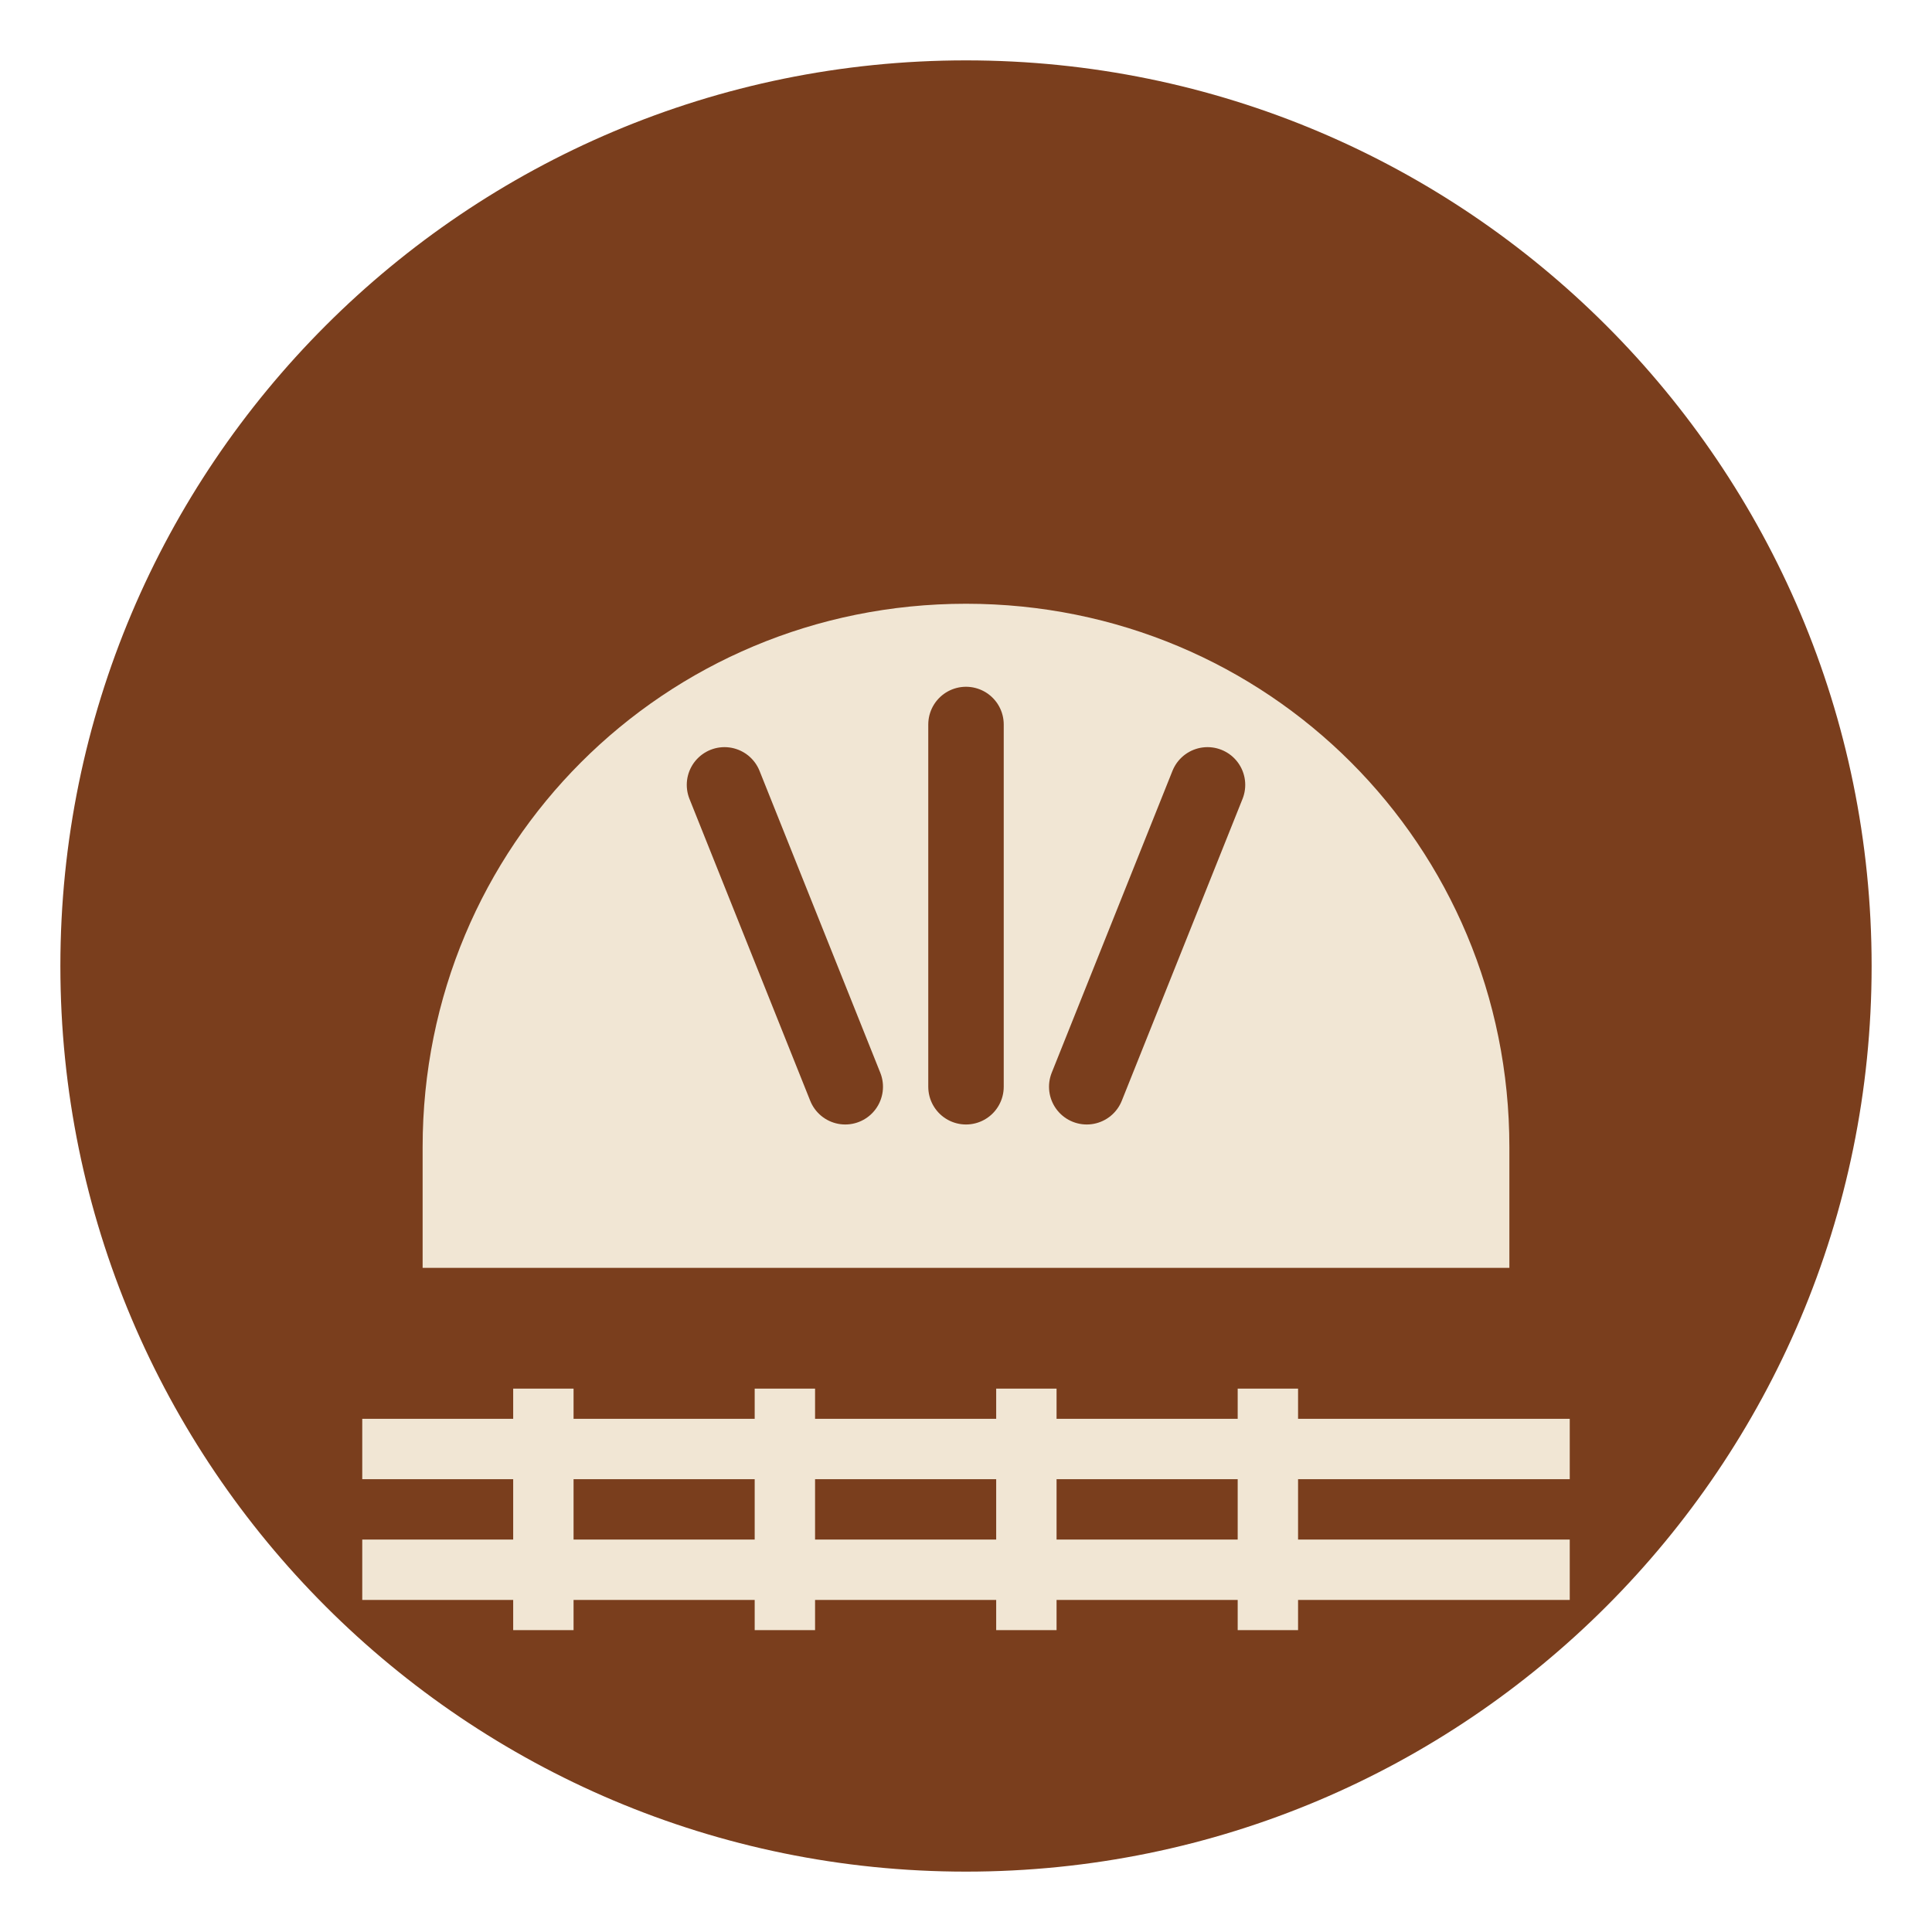
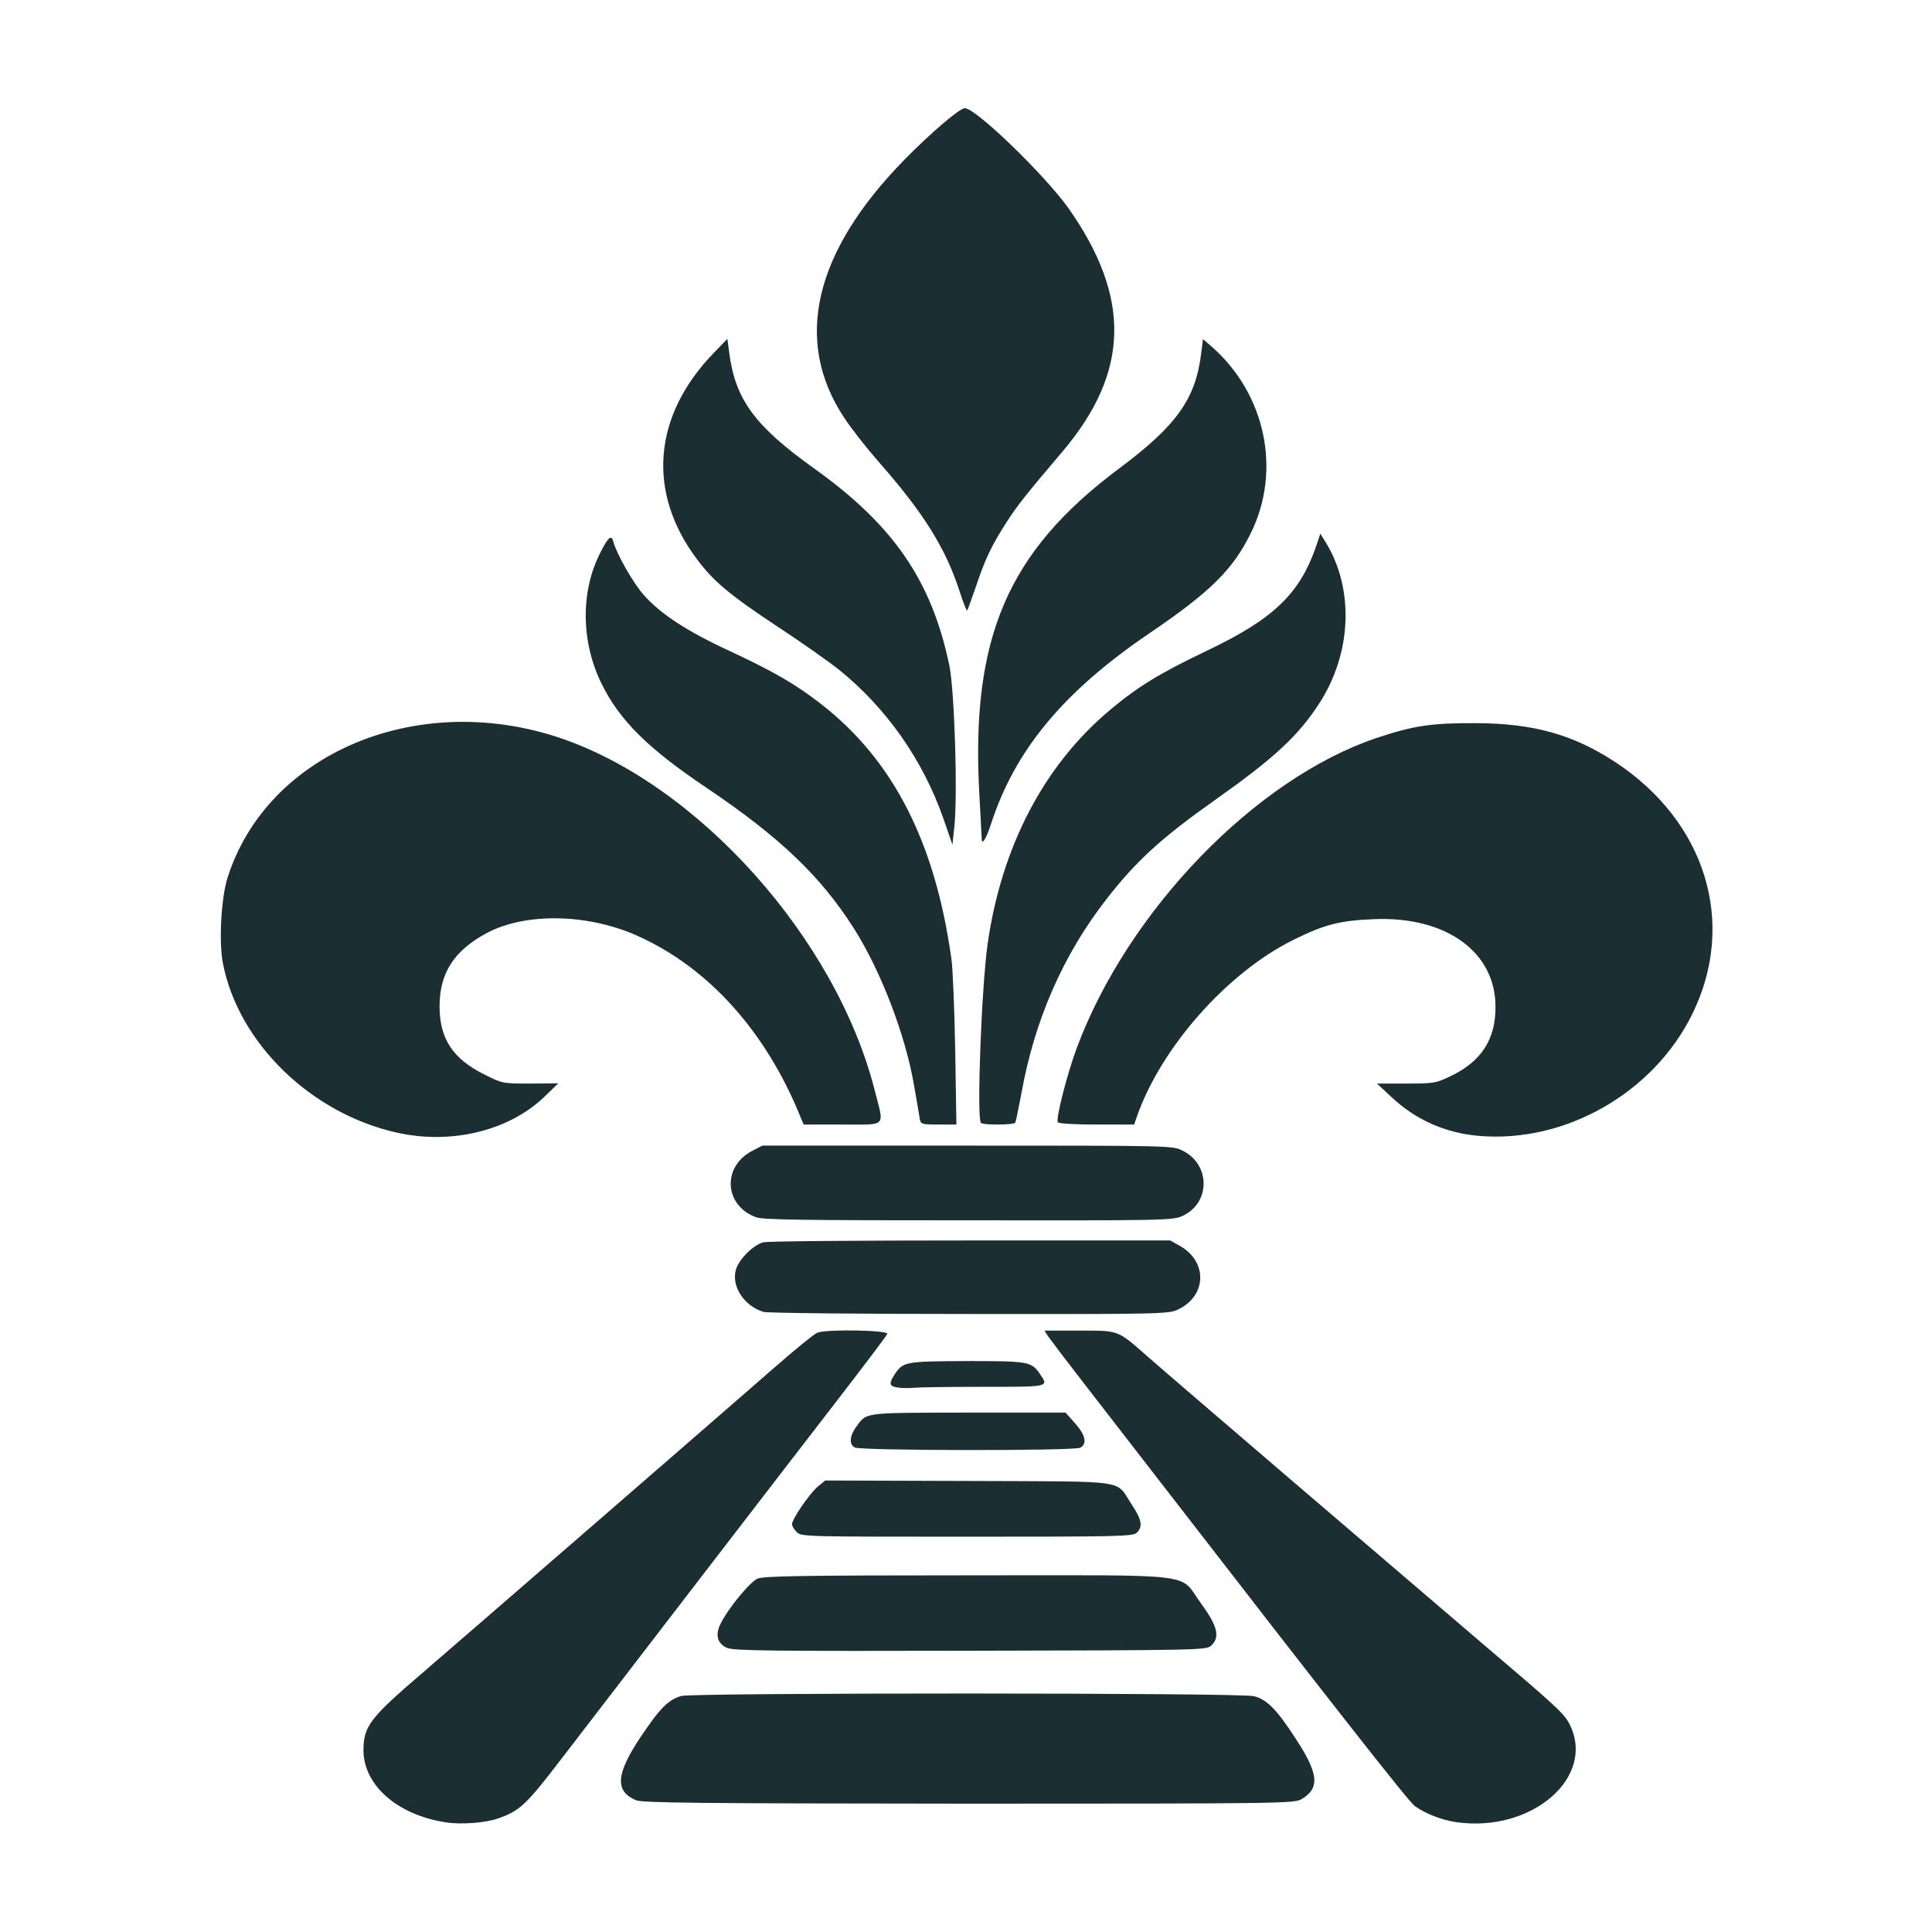
- <svg xmlns="http://www.w3.org/2000/svg" viewBox="0 0 64 64">
-   <circle cx="32" cy="32" r="30" fill="#7a3e1d" />
-   <path d="M14 38c0-10 8-18 18-18s18 8 18 18v4H14z" fill="#f1e6d4" />
-   <path d="M24 26l4 10M32 24v12M40 26l-4 10" stroke="#7a3e1d" stroke-width="2.5" stroke-linecap="round" />
-   <path d="M12 48h40M12 52h40" stroke="#f1e6d4" stroke-width="2" />
-   <path d="M18 46v8M26 46v8M34 46v8M42 46v8" stroke="#f1e6d4" stroke-width="2" />
+ <svg xmlns="http://www.w3.org/2000/svg" viewBox="0 0 825 825">
+   <style>path{fill:#1b2e31}@media (prefers-color-scheme:dark){path{fill:#f1ebe0}}</style>
+   <path transform="translate(92.2 44.2)" d="M98.4 734.0C77.5 730.9 63.0 718.1 63.0 703.1C63.1 692.9 65.6 689.5 88.5 669.9C113.1 648.7 205.1 568.9 238.0 540.2C247.0 532.3 255.5 525.4 256.8 524.9C260.9 523.3 287.3 523.8 286.7 525.4C286.4 526.2 276.1 539.8 263.9 555.6C251.6 571.5 223.6 607.9 201.6 636.5C179.6 665.1 155.2 696.9 147.2 707.3C132.5 726.5 129.7 729.1 120.5 732.3C115.2 734.2 104.7 735.0 98.4 734.0ZM529.7 733.9C523.5 733.0 516.7 730.4 511.9 727.0C509.3 725.1 476.8 683.7 405.5 591.5C394.0 576.6 378.4 556.5 370.8 546.7C363.2 536.9 356.3 527.8 355.4 526.5L353.8 524.0L368.6 524.0C385.9 524.0 384.8 523.6 398.0 535.2C408.8 544.7 504.1 626.3 539.5 656.5C572.7 684.7 575.7 687.5 578.0 692.0C589.5 714.6 562.0 738.5 529.7 733.9ZM179.3 724.5C170.3 720.6 170.8 713.4 181.3 697.6C189.7 685.1 193.2 681.6 198.8 680.0C204.0 678.6 438.1 678.6 443.3 680.1C448.9 681.6 453.0 685.8 461.0 698.1C470.9 713.2 471.5 719.3 463.7 724.0C460.6 725.9 457.4 726.0 321.5 726.0C205.5 725.9 182.0 725.7 179.3 724.5ZM218.3 659.5C214.2 657.7 213.1 654.0 215.4 649.4C218.4 643.0 228.0 631.3 231.3 629.9C233.9 628.8 250.6 628.5 321.5 628.5C422.1 628.5 410.8 627.1 420.8 640.7C427.8 650.3 428.9 655.0 424.9 658.6C422.9 660.4 419.5 660.5 322.1 660.7C237.4 660.9 221.0 660.7 218.3 659.5ZM248.0 610.0C246.9 608.9 246.0 607.4 246.0 606.7C246.0 604.5 253.4 593.7 256.9 590.7L260.2 588.0L321.5 588.2C391.4 588.5 383.8 587.4 391.1 598.3C395.4 604.8 395.9 607.8 393.2 610.3C391.5 611.9 385.0 612.0 320.7 612.0C251.3 612.0 250.0 612.0 248.0 610.0ZM272.8 573.9C270.3 572.5 270.6 569.0 273.4 565.1C278.1 558.8 275.7 559.1 321.2 559.0L362.8 559.0L366.9 563.6C371.4 568.7 372.1 572.3 369.1 574.0C366.4 575.4 275.2 575.3 272.8 573.9ZM291.2 548.3C287.5 547.8 287.2 546.7 289.9 542.6C293.4 537.3 294.5 537.1 320.7 537.0C346.9 537.0 348.2 537.2 351.8 542.4C355.7 548.1 356.3 548.0 327.8 548.0C313.3 548.0 299.9 548.2 298.0 548.4C296.1 548.6 293.0 548.6 291.2 548.3ZM233.8 516.0C225.6 513.5 220.1 505.2 222.0 498.1C223.2 493.7 229.3 487.5 233.7 486.3C235.3 485.8 275.0 485.5 322.0 485.5L407.5 485.5L411.8 487.9C423.7 494.8 423.0 509.4 410.6 515.1C406.7 516.9 402.2 517.0 321.5 516.9C274.8 516.9 235.3 516.5 233.8 516.0ZM230.7 475.6C217.1 470.7 216.0 454.1 228.9 447.3L233.3 445.0L320.8 445.0C407.5 445.0 408.4 445.0 412.7 447.1C424.8 453.0 424.8 469.6 412.6 475.1C408.7 476.9 404.2 477.0 321.5 476.9C250.7 476.9 233.8 476.7 230.7 475.6ZM538.9 440.8C524.7 439.5 512.2 433.9 501.8 424.1L495.8 418.5L508.1 418.5C519.9 418.5 520.8 418.4 527.1 415.4C540.2 409.2 546.4 399.8 546.4 386.0C546.6 362.4 525.4 347.0 494.5 348.3C479.9 348.9 473.6 350.5 460.4 357.0C432.0 370.9 403.5 403.1 393.2 432.8L392.1 436.0L376.1 436.0C366.6 436.0 359.9 435.6 359.5 435.0C358.6 433.5 363.5 414.3 367.6 403.3C389.5 344.6 443.8 288.5 495.4 271.0C511.3 265.7 518.9 264.5 538.0 264.6C562.6 264.7 579.5 269.4 597.5 281.2C636.2 306.6 649.5 349.9 630.5 388.7C613.9 422.6 575.9 444.2 538.9 440.8ZM77.5 439.5C40.7 431.4 9.6 401.2 3.0 367.2C1.2 358.1 2.2 339.3 5.0 330.5C21.8 277.7 85.3 250.7 146.0 270.6C205.5 290.2 264.9 356.4 281.4 421.7C285.4 437.4 286.8 436.0 267.5 436.0L251.0 436.0L249.8 433.2C234.9 396.1 210.0 368.6 179.3 355.1C158.2 345.9 132.1 345.5 115.7 354.2C101.7 361.7 95.5 371.3 95.5 385.5C95.5 399.4 101.2 408.0 114.8 414.7C122.3 418.5 122.5 418.5 134.3 418.5L146.2 418.4L139.9 424.5C124.8 438.7 100.6 444.6 77.5 439.5ZM300.6 433.8C300.4 432.5 299.3 426.0 298.1 419.2C294.4 397.6 283.9 370.3 272.4 352.2C258.2 329.9 240.8 313.3 209.5 292.2C184.3 275.3 172.3 263.3 164.6 247.6C155.9 229.8 155.7 208.5 164.0 192.1C167.5 185.1 168.9 183.9 169.7 187.1C171.2 192.5 178.2 204.9 182.9 210.1C190.1 218.1 201.2 225.4 219.2 233.7C238.1 242.5 247.6 248.0 258.5 256.5C289.3 280.5 307.2 315.6 314.1 365.5C314.7 369.9 315.4 387.6 315.7 404.8L316.2 436.0L308.6 436.0C301.5 436.0 301.0 435.8 300.6 433.8ZM326.7 435.3C324.8 433.5 326.9 378.0 329.5 359.1C335.4 317.4 353.6 282.5 382.0 258.8C393.7 249.0 403.0 243.3 423.1 233.7C451.7 220.1 462.9 209.3 469.9 188.8L471.6 183.7L473.8 187.2C486.2 207.3 485.1 234.8 471.0 256.4C462.0 270.2 451.8 279.6 426.8 297.3C404.0 313.4 393.0 323.4 380.4 339.6C361.8 363.4 349.5 391.5 343.9 423.0C342.7 429.3 341.6 434.8 341.3 435.2C340.8 436.2 327.6 436.3 326.7 435.3ZM310.7 305.5C302.0 280.5 286.4 258.2 266.2 241.9C262.0 238.5 250.2 230.2 240.0 223.5C219.6 210.0 212.5 204.1 205.5 194.7C183.9 166.1 186.6 133.3 212.6 106.5L218.4 100.5L219.2 106.5C221.8 126.4 230.1 137.7 255.4 155.8C289.4 180.1 305.6 203.7 313.2 240.0C315.4 250.8 316.8 295.2 315.3 309.0L314.5 316.5L310.7 305.5ZM327.0 313.8C327.0 313.1 326.5 304.6 326.0 295.0C322.3 228.2 338.0 191.5 385.5 156.0C410.2 137.6 418.3 126.2 420.7 106.9L421.5 100.6L425.2 103.8C448.3 124.1 455.1 156.8 441.9 183.5C434.2 199.1 424.7 208.5 398.8 226.1C361.9 251.1 341.1 276.2 330.9 307.9C328.8 314.3 327.0 317.0 327.0 313.8ZM317.6 208.4C311.6 189.8 302.1 174.7 283.0 153.0C278.0 147.3 271.3 138.8 268.3 134.2C246.5 101.4 255.3 63.5 294.0 24.0C305.5 12.3 317.6 2.0 319.8 2.0C324.5 2.0 353.8 30.4 363.9 44.5C390.9 82.7 390.2 114.7 361.6 148.5C345.8 167.1 342.2 171.7 337.8 178.5C331.4 188.4 328.4 194.6 324.6 206.1C322.7 211.6 321.0 216.3 320.8 216.5C320.6 216.8 319.1 213.1 317.6 208.4Z" />
</svg>
